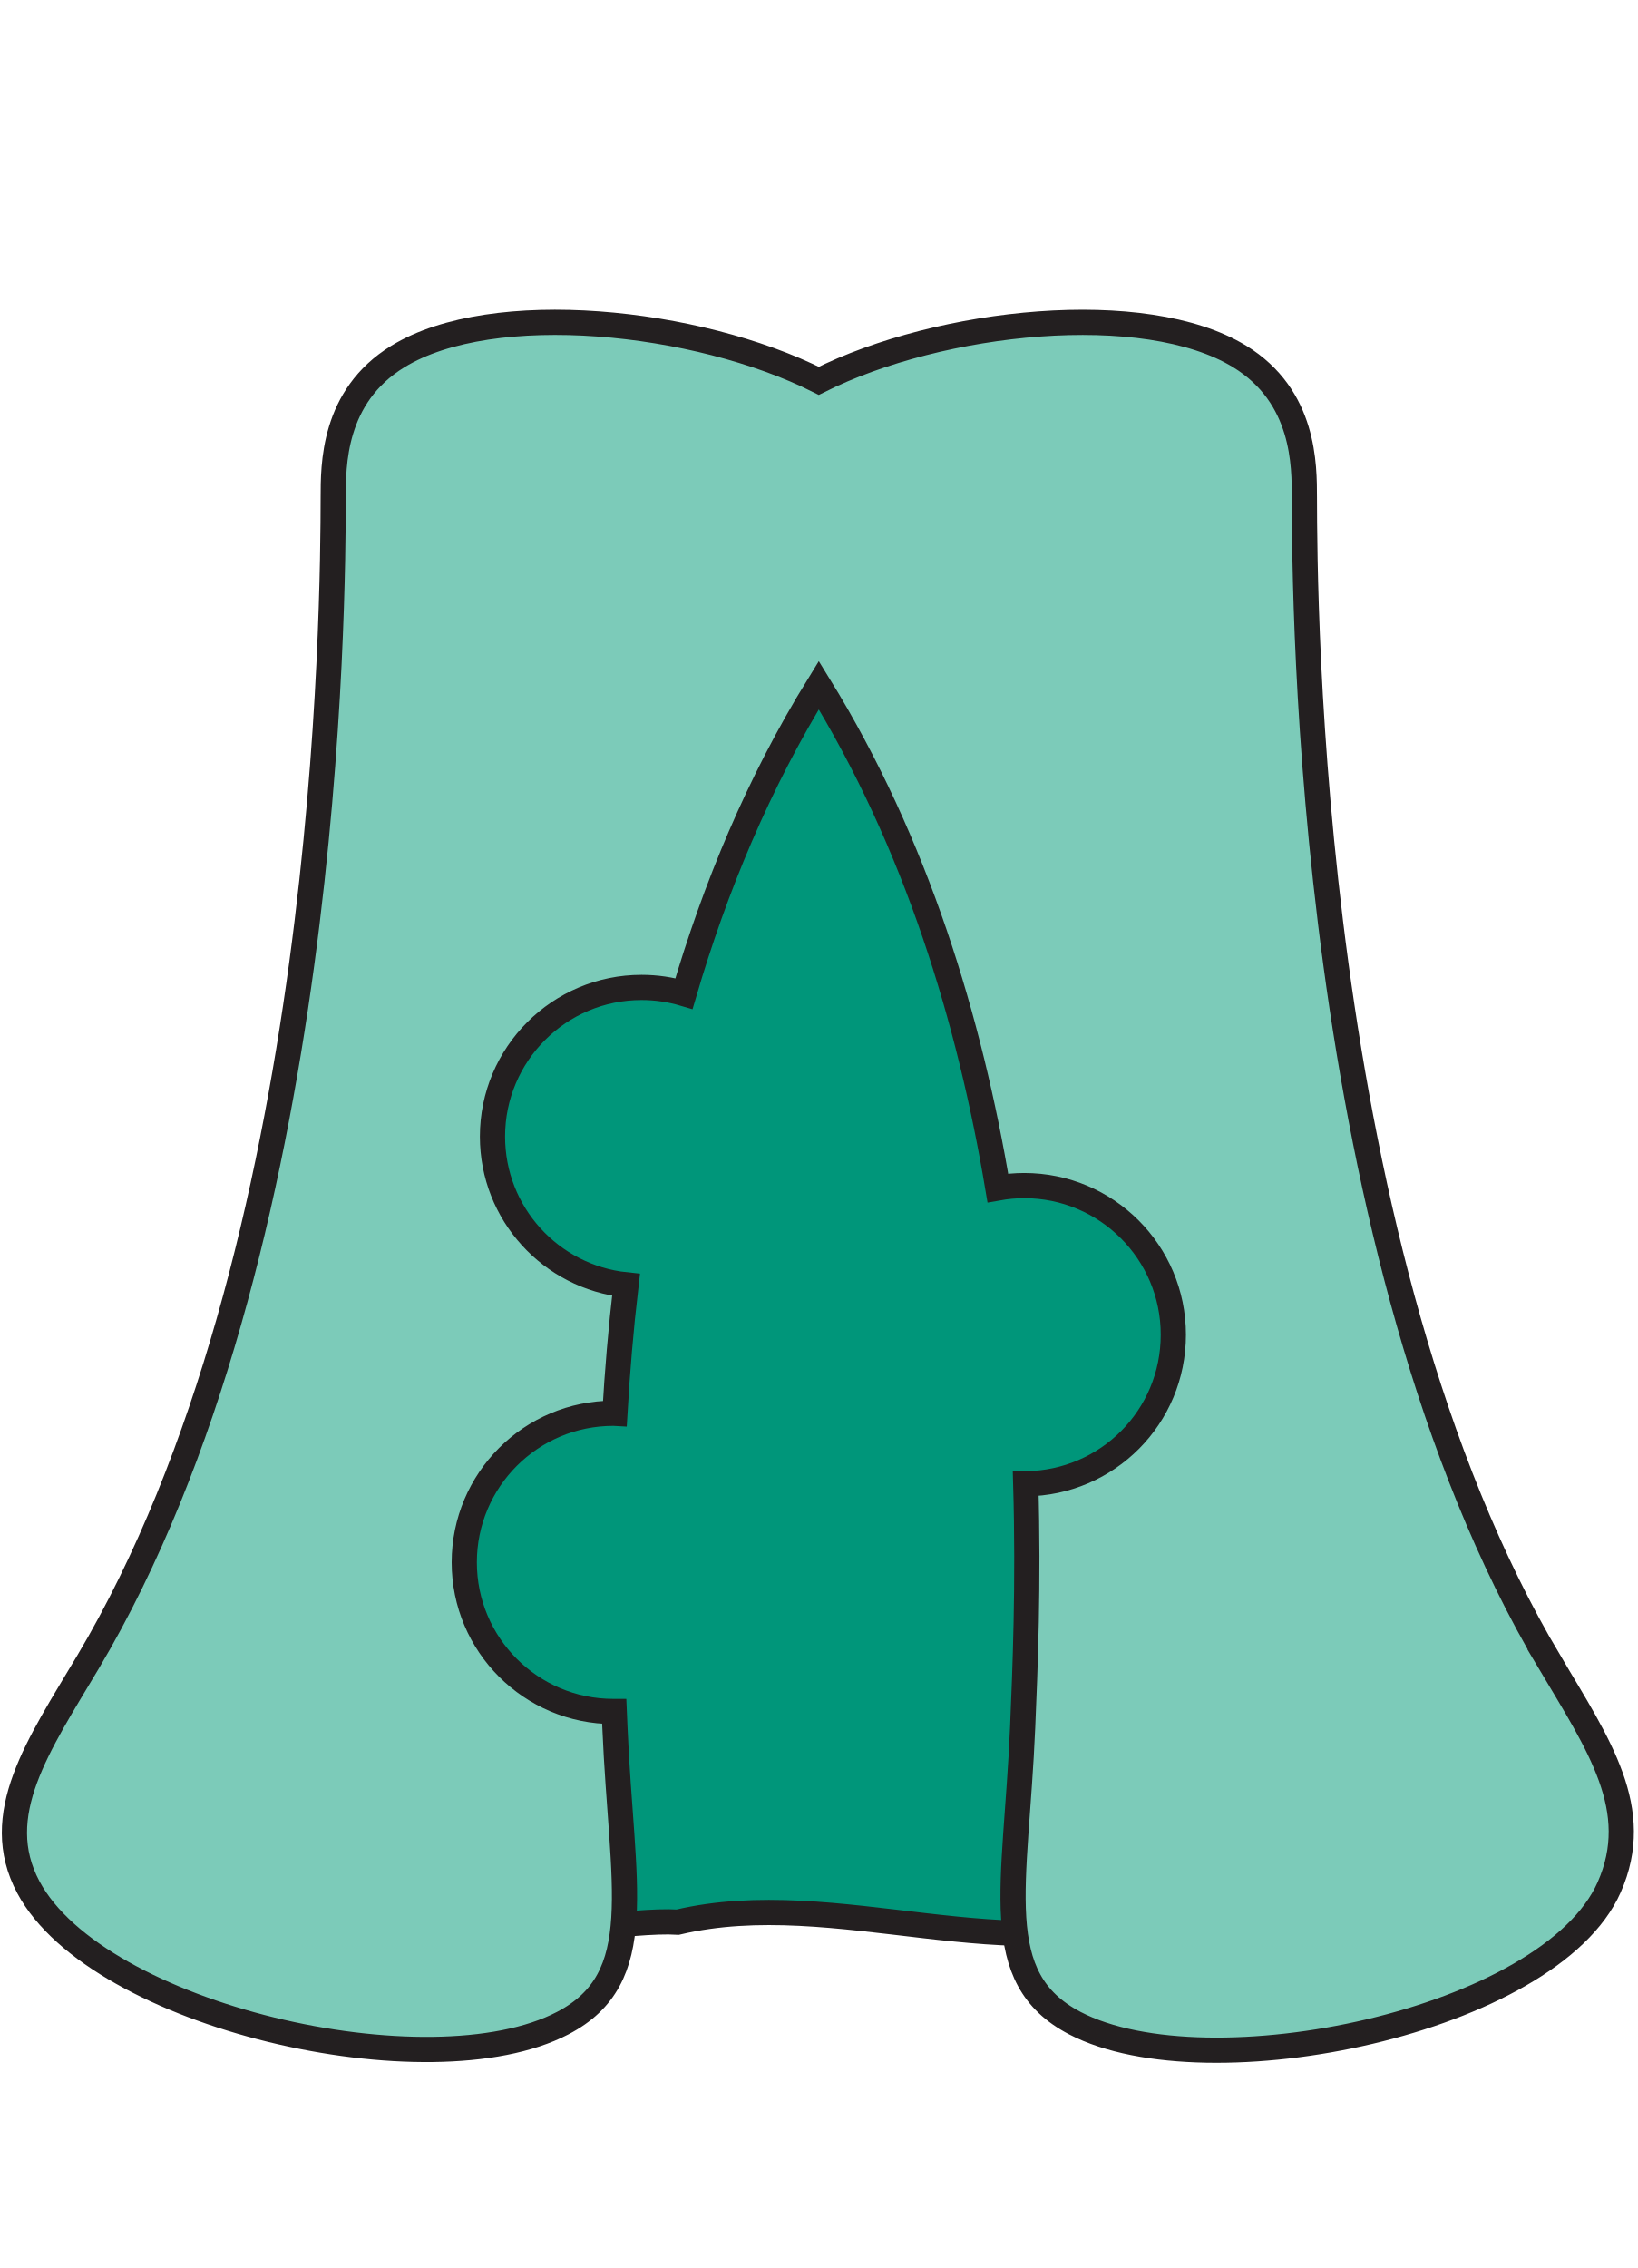
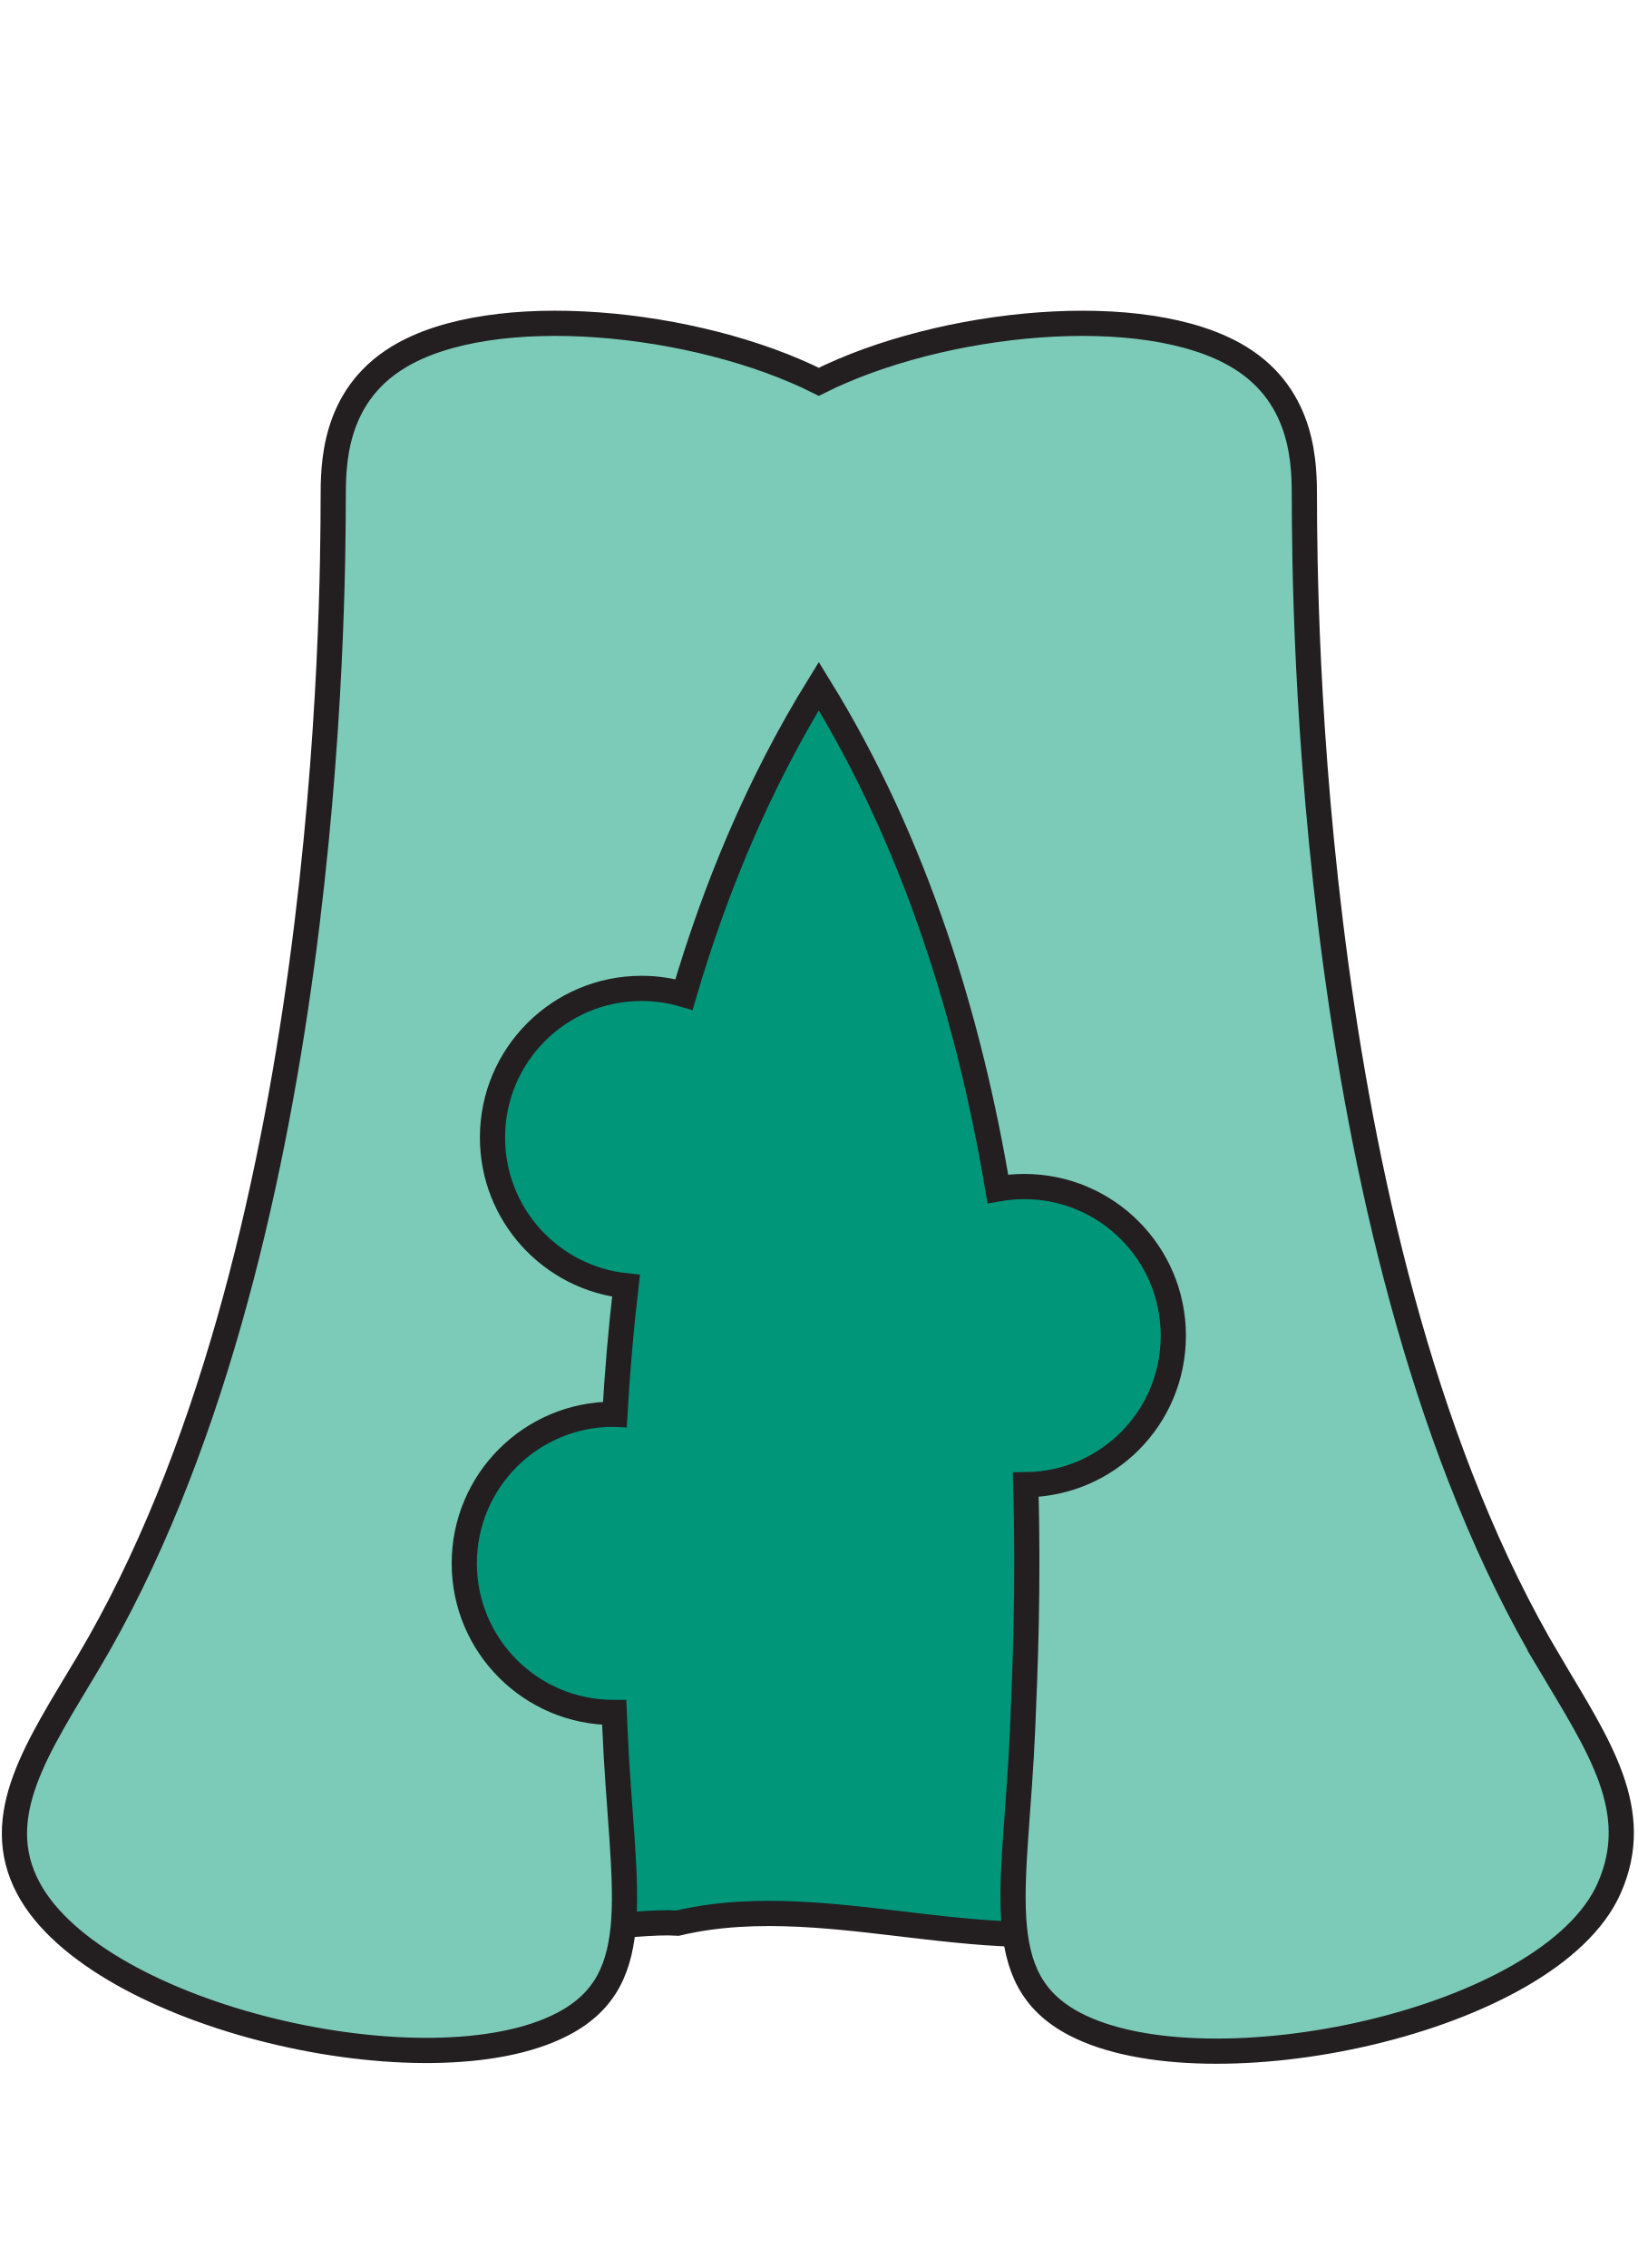
- <svg xmlns="http://www.w3.org/2000/svg" id="b" data-name="Layer 2" width="650" height="900" viewBox="0 0 650 900">
+ <svg xmlns="http://www.w3.org/2000/svg" id="Layer_2" width="650" height="900" viewBox="0 0 650 900">
  <defs>
    <style>
-       .d {
+       .cls-1 {
        fill: #00967a;
      }

-       .d, .e {
+       .cls-1, .cls-2 {
        stroke: #231f20;
        stroke-miterlimit: 10;
        stroke-width: 10px;
      }

-       .e {
+       .cls-2 {
        fill: #7ccbb9;
      }

-       .f {
+       .cls-3 {
        fill: none;
      }
    </style>
  </defs>
-   <g id="c" data-name="Layer 1">
+   <g id="Layer_1-2" data-name="Layer_1">
    <g>
      <g>
-         <path class="d" d="M461.93,758.01c-59.31,24.96-129.77-10.16-192.93,4.75-35.92-2.34-165.49,30.44-143.09-34.71,13.5-30.32,36.33-116.44,38.1-152.11,16.34-141.38,41.56-218.73,6.23-357.49,17.38-98.81,125.63,4.74,190.41-31.67,37.97-1.39,133.29-44.52,124.17,23.24-30.44,132.82,2.04,271.06-26.46,404.42-13.31,85.71,100.83,94.67,3.57,143.57Z" />
-         <path class="e" d="M615.03,659.48c-96.46-162.19-97.18-422.12-97.29-461.99-.03-12.62.29-40.14-25.71-56.05-37.62-23.01-118.68-14.56-167.03,9.69-48.35-24.26-129.41-32.71-167.03-9.69-26,15.9-25.68,43.42-25.71,56.05-.11,39.87-.83,299.79-97.29,461.99-19.67,33.07-39.06,60.67-23.69,89.45,27.38,51.27,159.12,81.52,212.07,53.91,34.42-17.94,23.4-54.08,20.72-117.51-.08-1.97-.17-4.04-.26-6.17-.12,0-.24,0-.36,0-32.68,0-59.17-26.49-59.17-59.17s26.49-59.17,59.17-59.17c.2,0,.41.01.61.02.94-16.29,2.36-33.37,4.42-50.98-29.78-3.09-53-28.26-53-58.85,0-32.68,26.49-59.17,59.17-59.17,5.85,0,11.5.86,16.84,2.44,12.26-41.77,29.47-83.51,53.51-122.4,38.97,63.04,60,133.56,71.07,199.53,3.4-.61,6.9-.94,10.48-.94,32.68,0,59.17,26.49,59.17,59.17s-26.17,58.84-58.58,59.16c1.16,40.17-.26,73.9-1.22,96.53-2.69,63.43-13.7,99.56,20.72,117.51,52.95,27.6,188.56-.75,212.07-53.91,13.63-30.82-4.02-56.38-23.69-89.45Z" />
+         <path class="cls-1" d="M461.93,758.39c-59.31,24.96-129.77-10.16-192.93,4.75-35.92-2.34-165.49,30.44-143.09-34.71,13.5-30.32,36.33-116.44,38.1-152.11,16.34-141.38,41.56-218.73,6.23-357.49,17.38-98.81,125.63,4.74,190.41-31.67,37.97-1.39,133.29-44.52,124.17,23.24-30.44,132.82,2.04,271.06-26.46,404.42-13.31,85.71,100.83,94.67,3.57,143.57Z" />
+         <path class="cls-2" d="M615.03,659.86c-96.46-162.19-97.18-422.12-97.29-461.99-.03-12.62.29-40.14-25.71-56.05-37.62-23.01-118.68-14.56-167.03,9.69-48.35-24.26-129.41-32.71-167.03-9.69-26,15.9-25.68,43.42-25.71,56.05-.11,39.87-.83,299.79-97.29,461.99-19.67,33.07-39.06,60.67-23.69,89.45,27.38,51.27,159.12,81.52,212.07,53.91,34.42-17.94,23.4-54.08,20.72-117.51-.08-1.97-.17-4.04-.26-6.17-.12,0-.24,0-.36,0-32.68,0-59.17-26.49-59.17-59.17s26.49-59.17,59.17-59.17c.2,0,.41.01.61.02.94-16.29,2.36-33.37,4.42-50.98-29.78-3.09-53-28.26-53-58.85,0-32.68,26.49-59.17,59.17-59.17,5.85,0,11.5.86,16.84,2.44,12.26-41.77,29.47-83.51,53.51-122.4,38.97,63.04,60,133.56,71.07,199.53,3.4-.61,6.9-.94,10.48-.94,32.68,0,59.17,26.49,59.17,59.17s-26.17,58.84-58.58,59.16c1.16,40.17-.26,73.9-1.22,96.53-2.69,63.43-13.7,99.56,20.72,117.51,52.95,27.6,188.56-.75,212.07-53.91,13.63-30.82-4.02-56.38-23.69-89.45Z" />
      </g>
-       <rect class="f" width="650" height="900" />
+       <rect class="cls-3" width="650" height="900" />
    </g>
  </g>
</svg>
